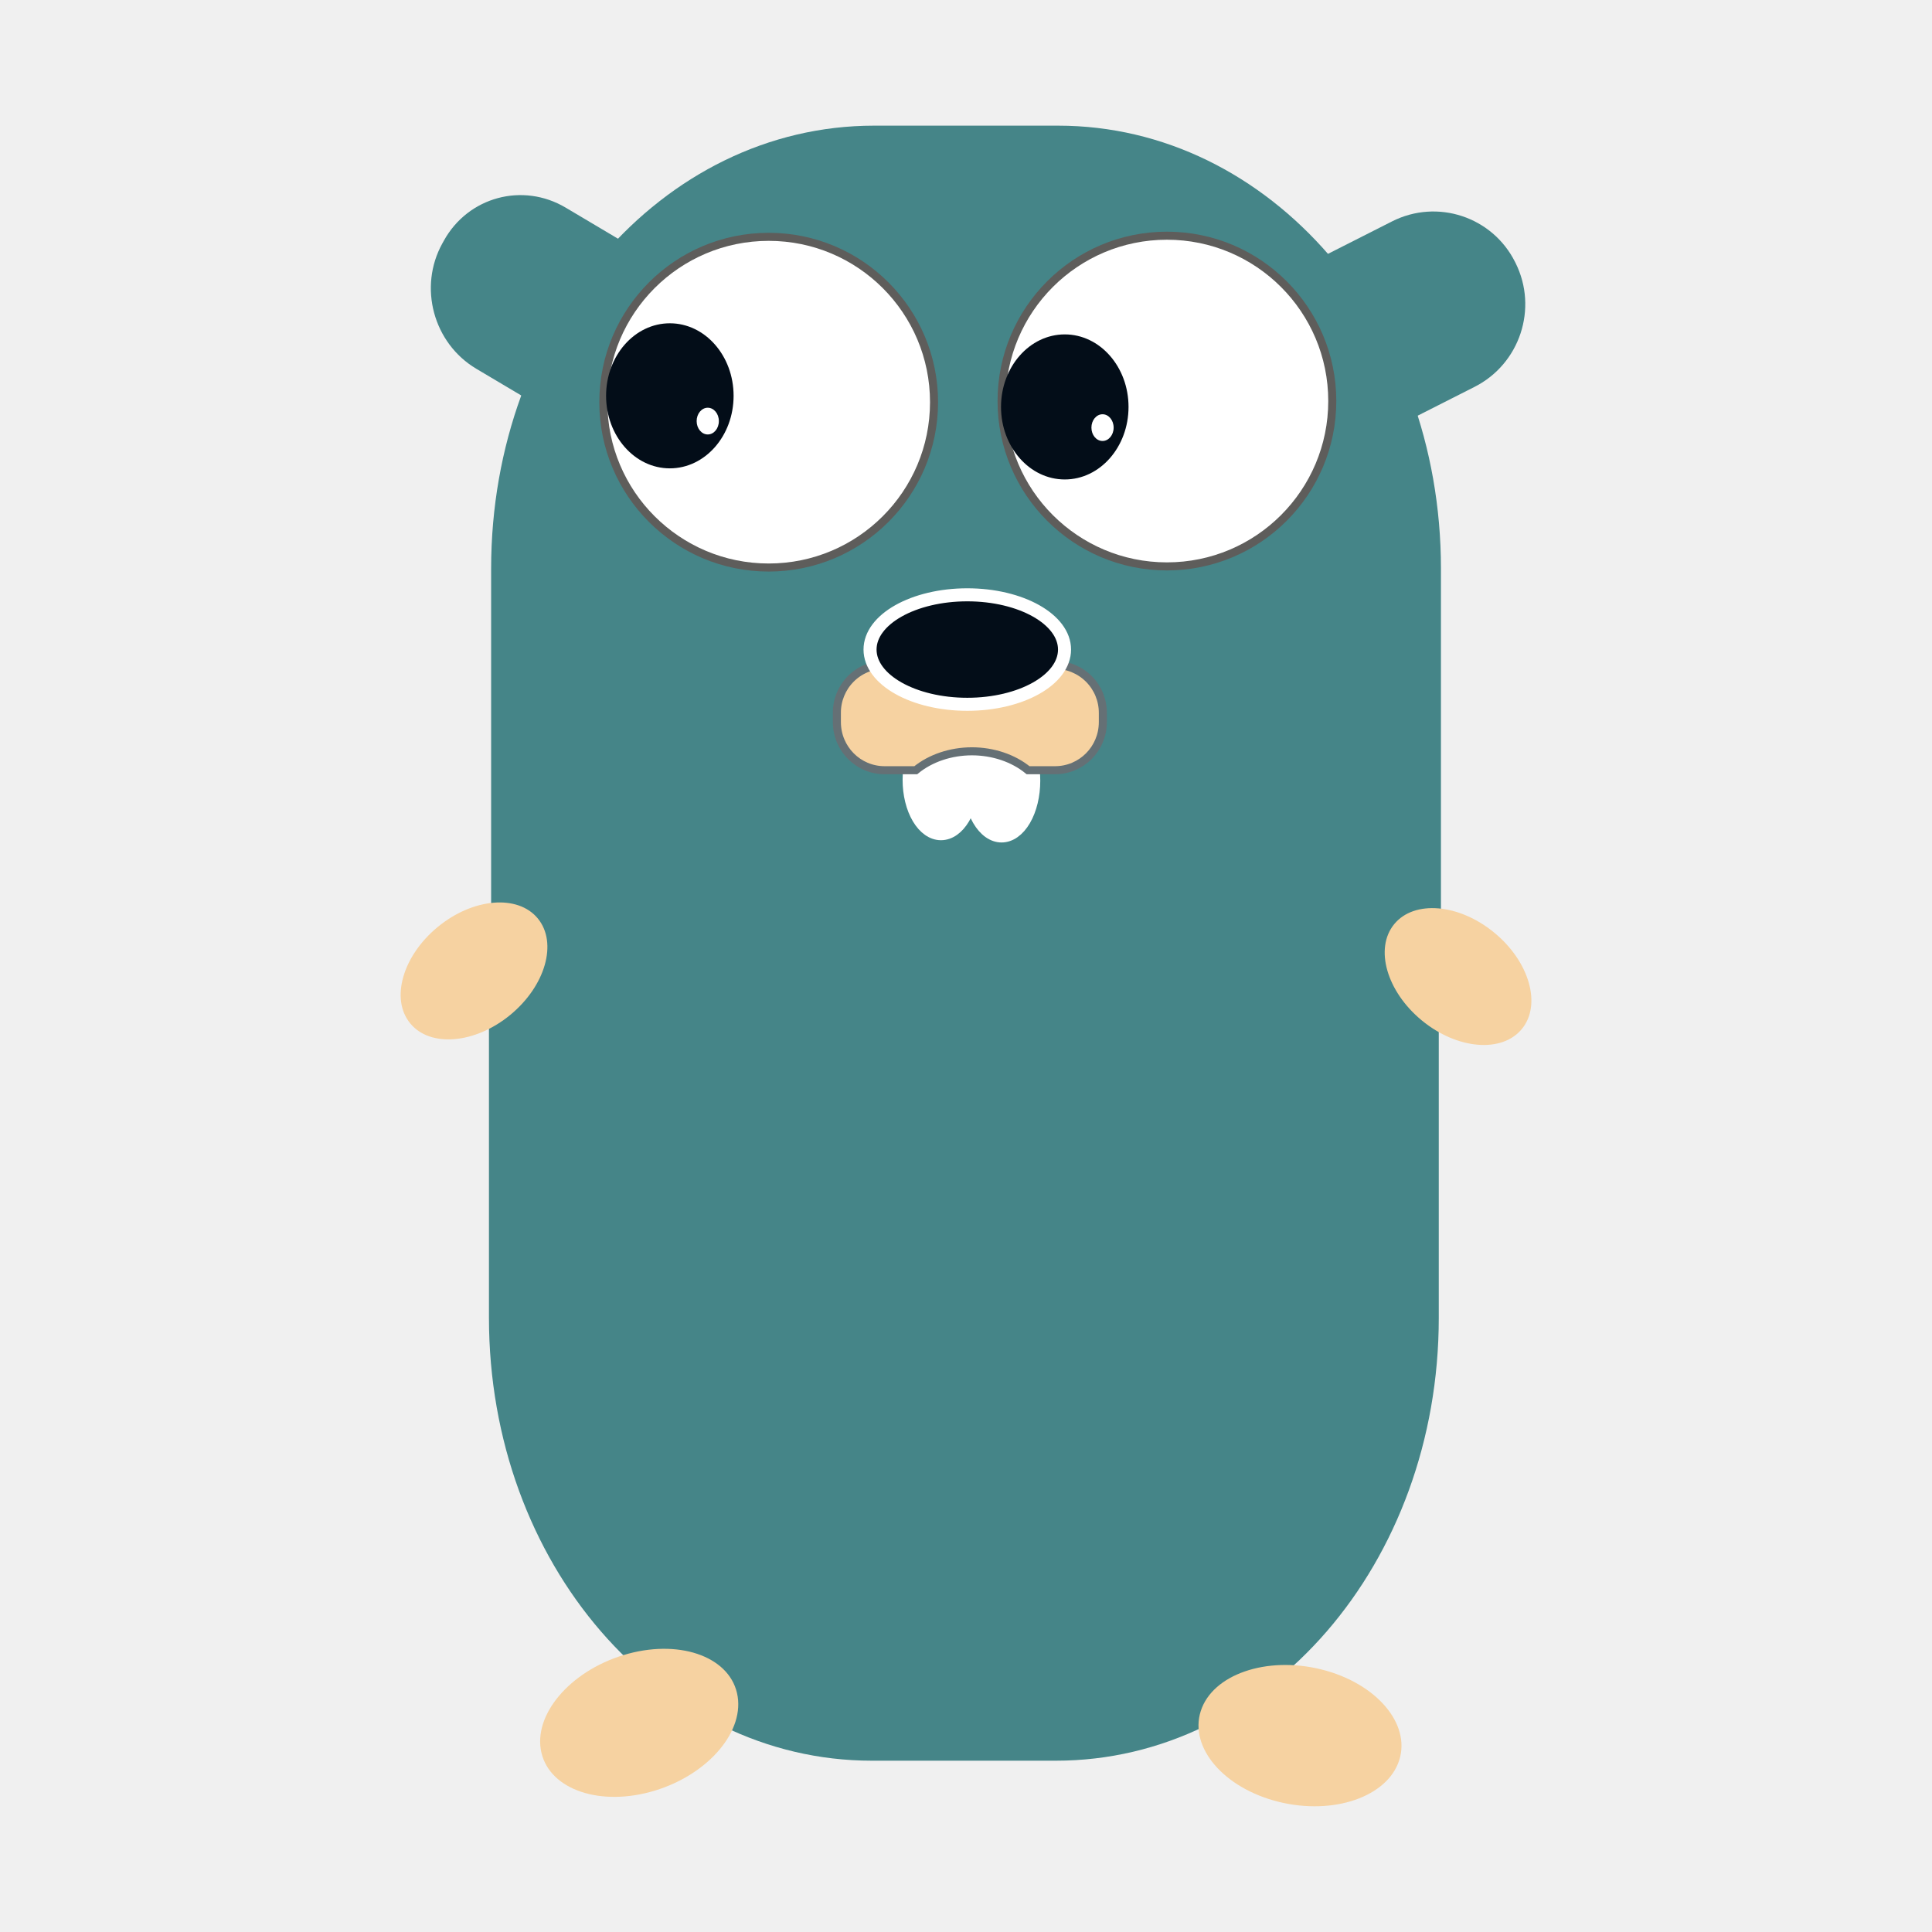
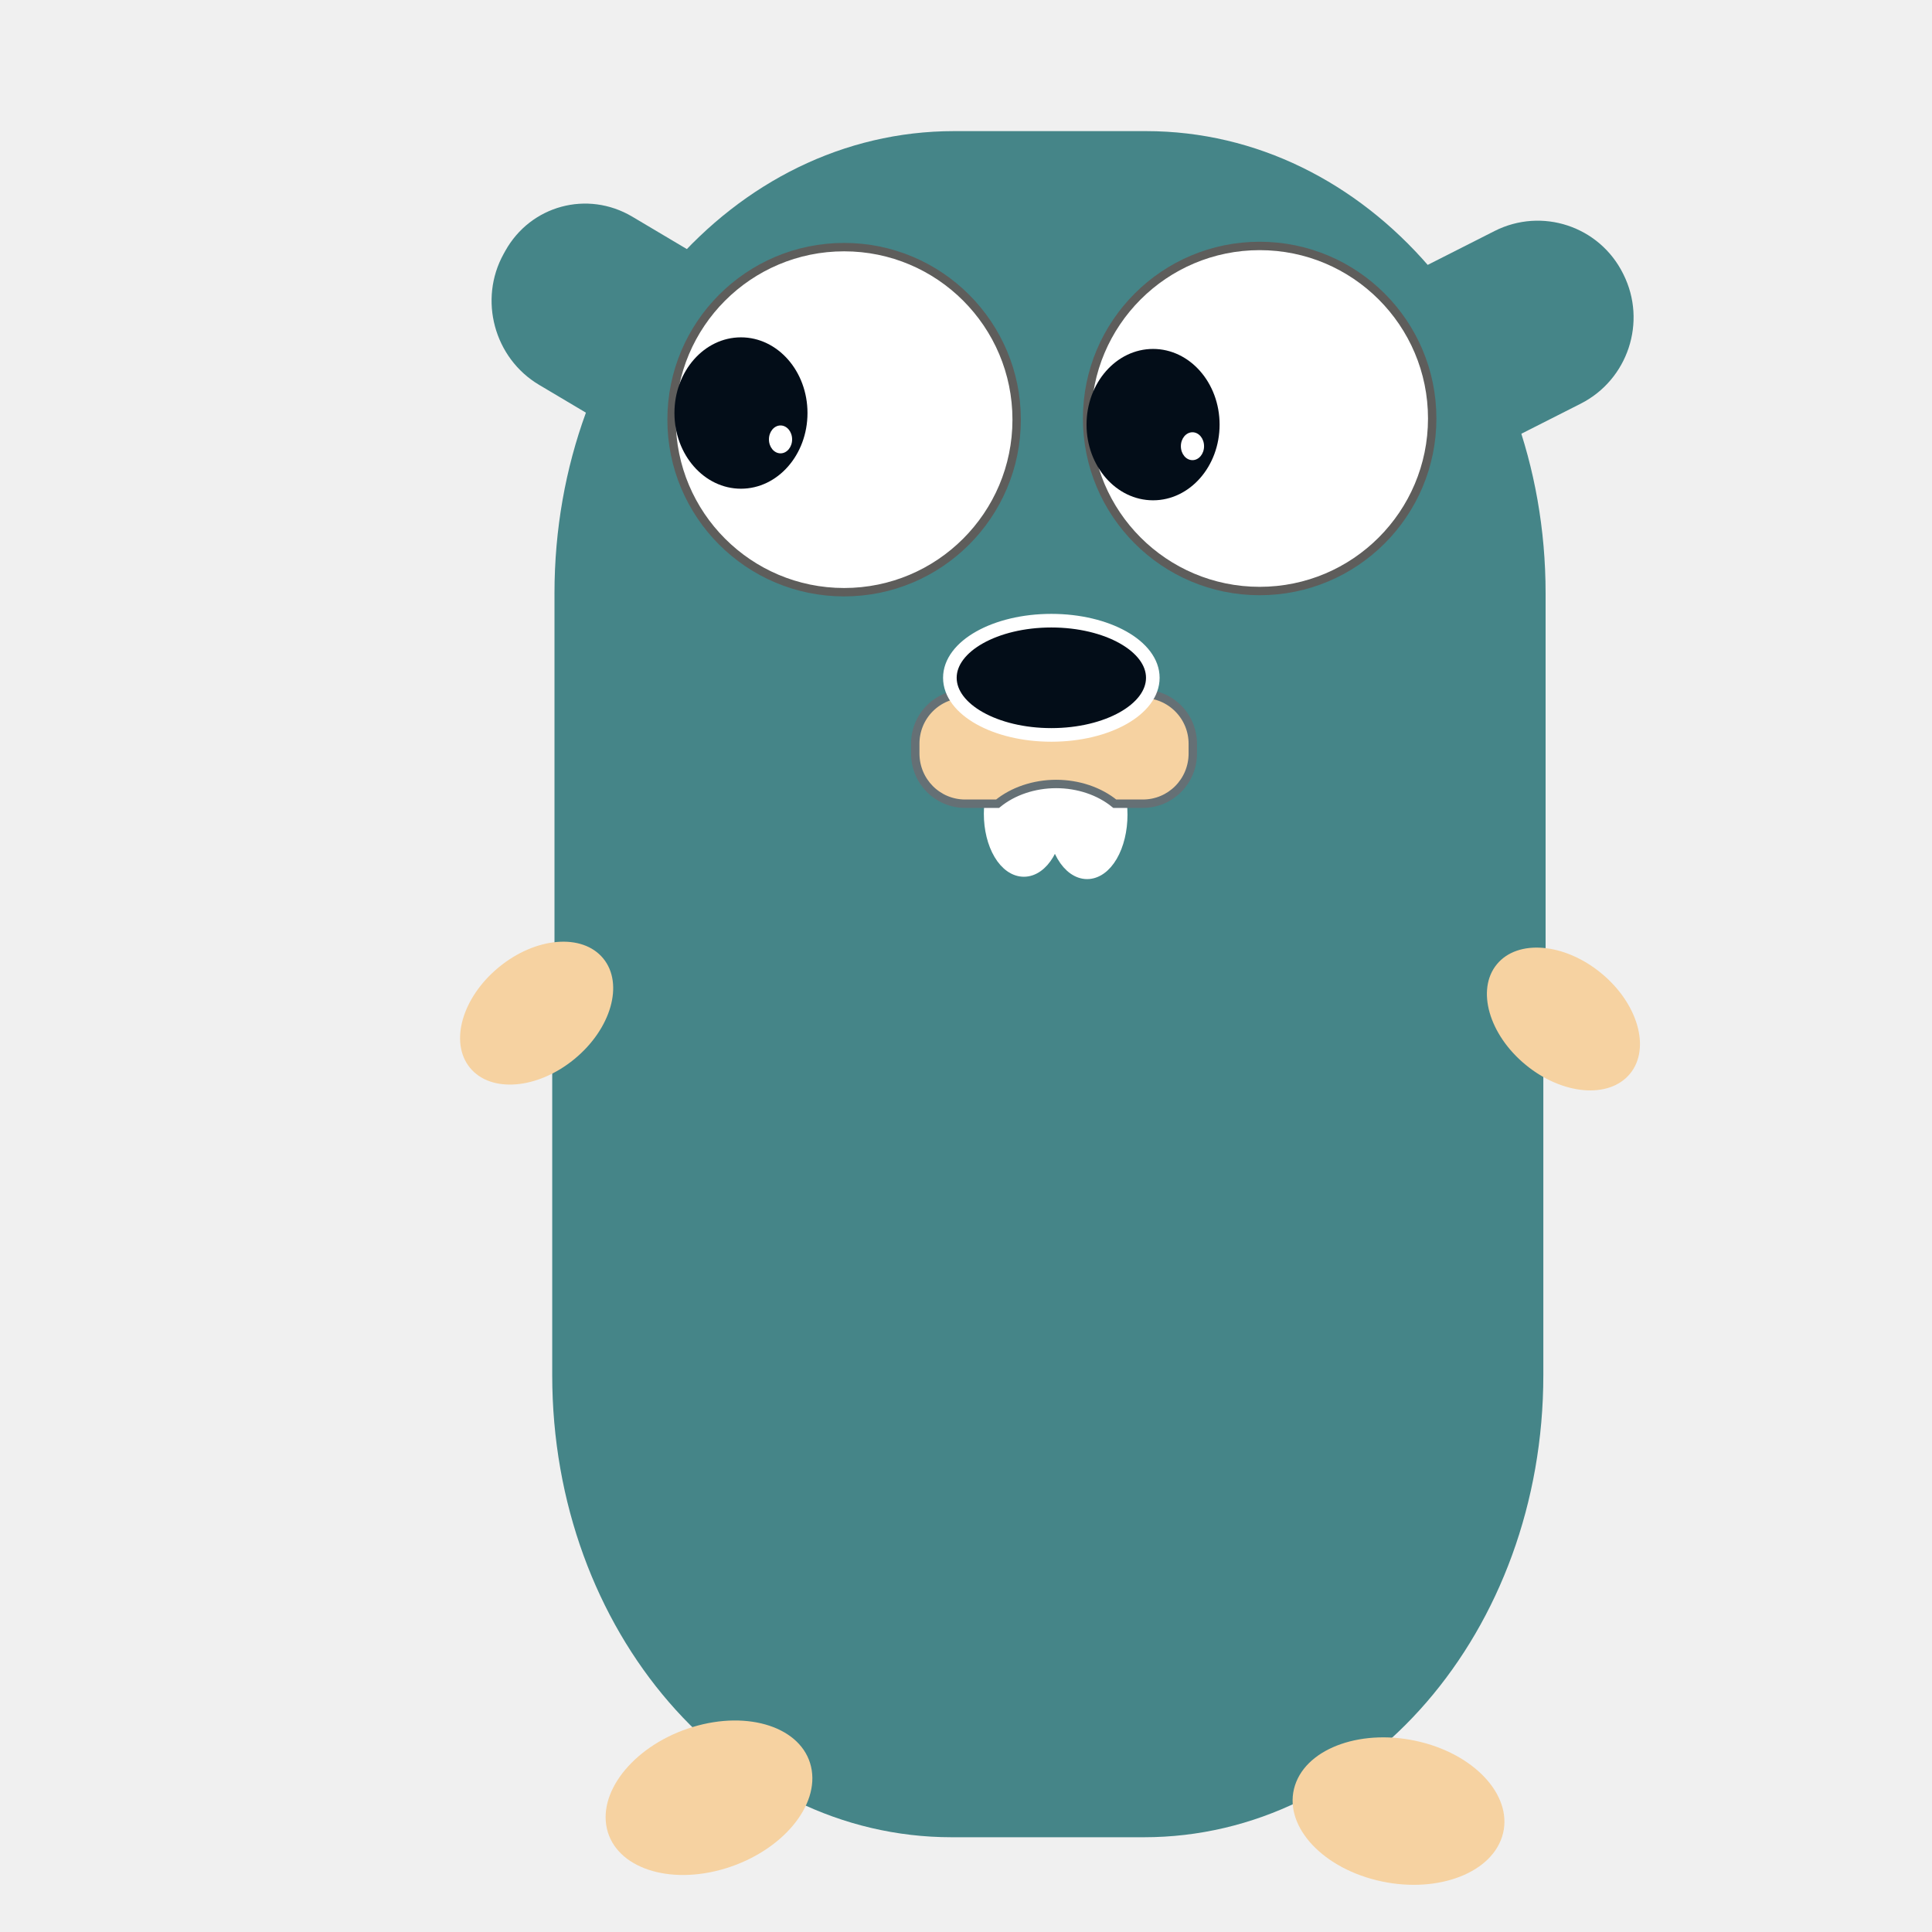
- <svg xmlns="http://www.w3.org/2000/svg" width="16" height="16" viewBox="0 0 24 24">
+ <svg xmlns="http://www.w3.org/2000/svg" width="16" height="16" viewBox="0 0 22 23">
  <g transform="translate(.282 -.134)">
    <g fill="#458588">
      <path d="M10.575 1.695c-2.634 0-4.756 2.453-4.756 5.502v4.6l-.027-.003v4.71c0 3.05 2.122 5.502 4.756 5.502h2.287c2.634 0 4.756-2.453 4.756-5.502v-4.6a5.1 5.1 0 0 0 .027.003v-4.71c0-3.049-2.122-5.502-4.756-5.502h-2.287z" />
      <rect transform="matrix(.48489 -.87457 .85979 .51065 0 0)" x="-1.177" y="6.093" width="2.289" height="3.335" ry="1.125" />
      <rect transform="matrix(.44646 .8948 -.89204 .45195 0 0)" x="10.261" y="-15.076" width="2.297" height="3.39" ry="1.143" />
    </g>
    <circle cx="9.267" cy="5.13" r="2.054" fill="#fff" stroke="#5e5d5b" stroke-width=".1" />
    <circle cx="14.214" cy="5.116" r="2.054" fill="#fff" stroke="#5e5d5b" stroke-width=".1" />
    <ellipse cx="8.039" cy="5.051" rx=".792" ry=".901" fill="#030d18" />
    <path d="m11.792 9.556.763.138a.403.689 0 0 1 .008.138.403.689 0 0 1-.403.69.403.689 0 0 1-.403-.69.403.689 0 0 1 .035-.276z" fill="#fff" stroke="#fff" stroke-width=".155" />
    <ellipse cx="8.51" cy="5.365" rx=".138" ry=".166" fill="#fff" />
    <ellipse cx="12.945" cy="5.189" rx=".792" ry=".901" fill="#030d18" />
    <ellipse cx="13.414" cy="5.446" rx=".138" ry=".166" fill="#fff" />
    <ellipse transform="rotate(-129.403)" cx="-12.982" cy="-3.409" rx=".708" ry="1.026" fill="#f6d2a1" />
    <path d="m11.772 9.553-.757.135a.4.672 0 0 0-.008.134.4.672 0 0 0 .4.673.4.672 0 0 0 .4-.672.4.672 0 0 0-.035-.27z" fill="#fff" stroke="#fff" stroke-width=".153" />
    <g fill="#f6d2a1">
      <ellipse transform="scale(1 -1) rotate(50.597)" cx="1.841" cy="-21.563" rx=".707" ry="1.026" />
      <ellipse transform="matrix(.3054 -.95222 -.97065 -.24051 0 0)" cx="-17.281" cy="-21.784" rx=".864" ry="1.27" />
      <ellipse transform="matrix(.22652 .97401 .95652 -.29167 0 0)" cx="22.885" cy="2.587" rx=".864" ry="1.27" />
      <path d="M10.708 8.392a.594.594 0 0 0-.594.597v.115c0 .331.265.598.594.598h.386a.973.772 0 0 1 .697-.235.973.772 0 0 1 .698.235h.334c.33 0 .595-.267.595-.598V8.99a.595.595 0 0 0-.595-.597h-2.115z" stroke="#657075" stroke-width=".1" />
    </g>
    <ellipse cx="11.734" cy="8.203" rx="1.208" ry=".68" fill="#030d18" stroke="#fff" stroke-width=".162" />
  </g>
</svg>
